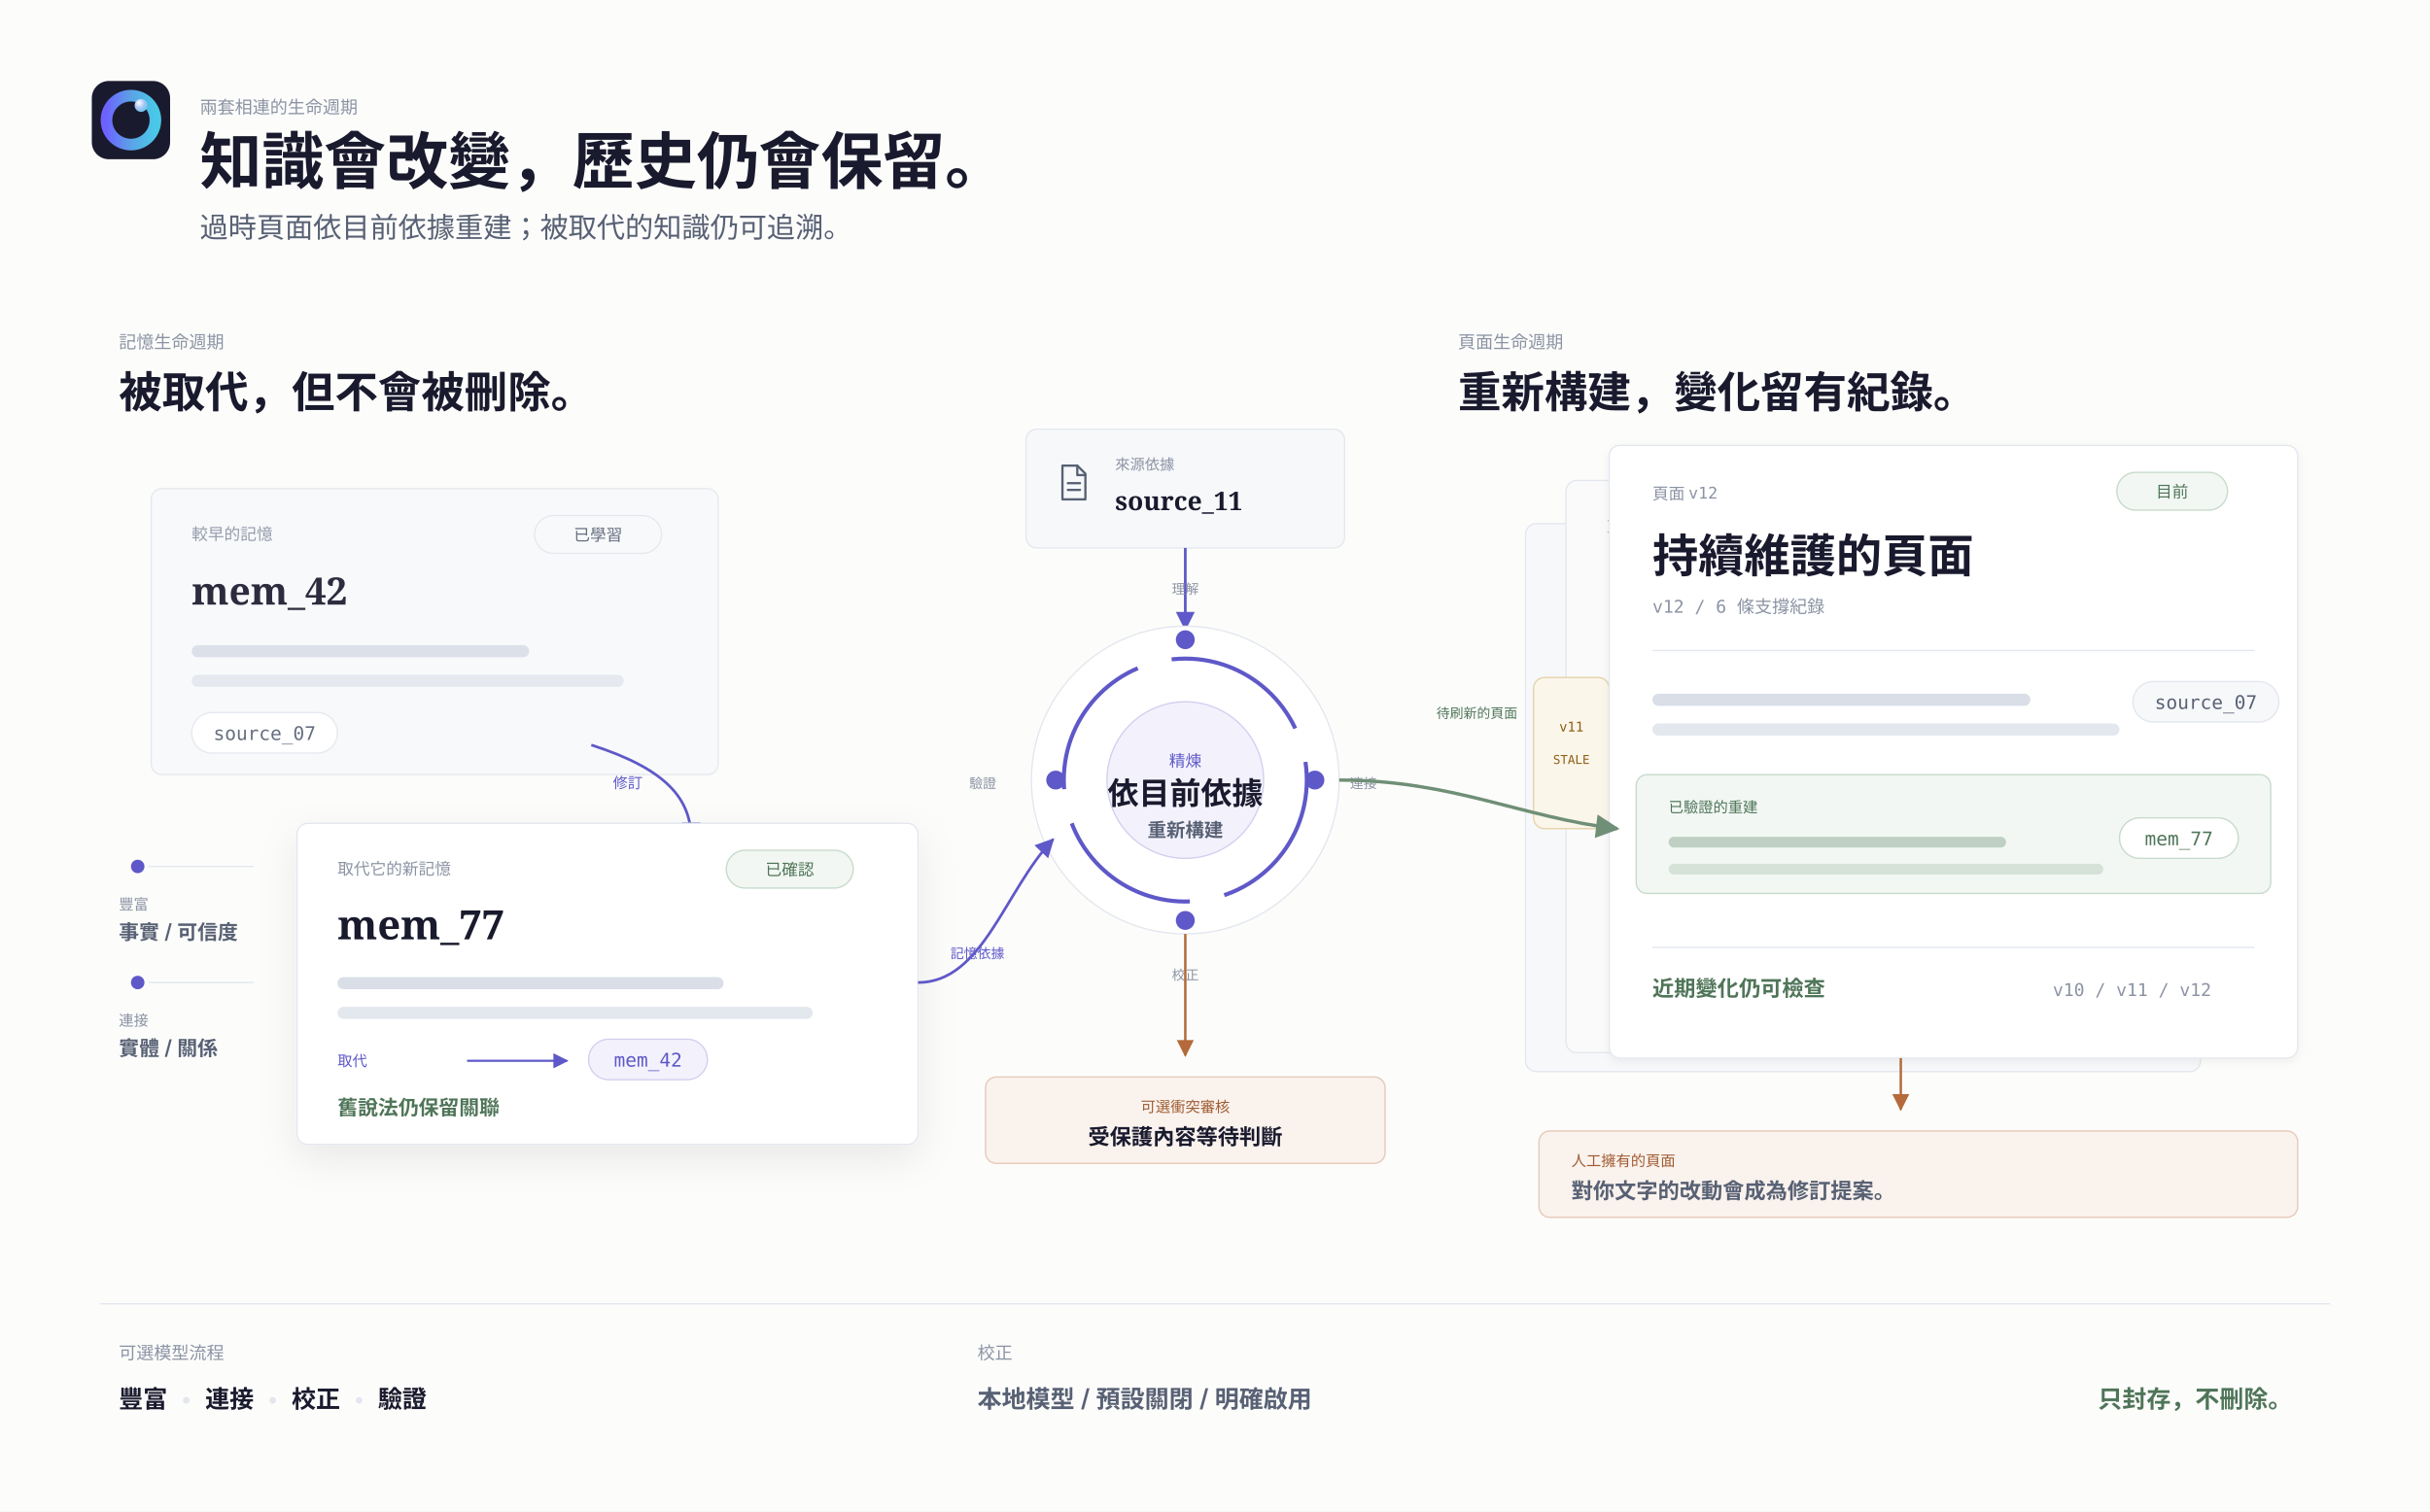
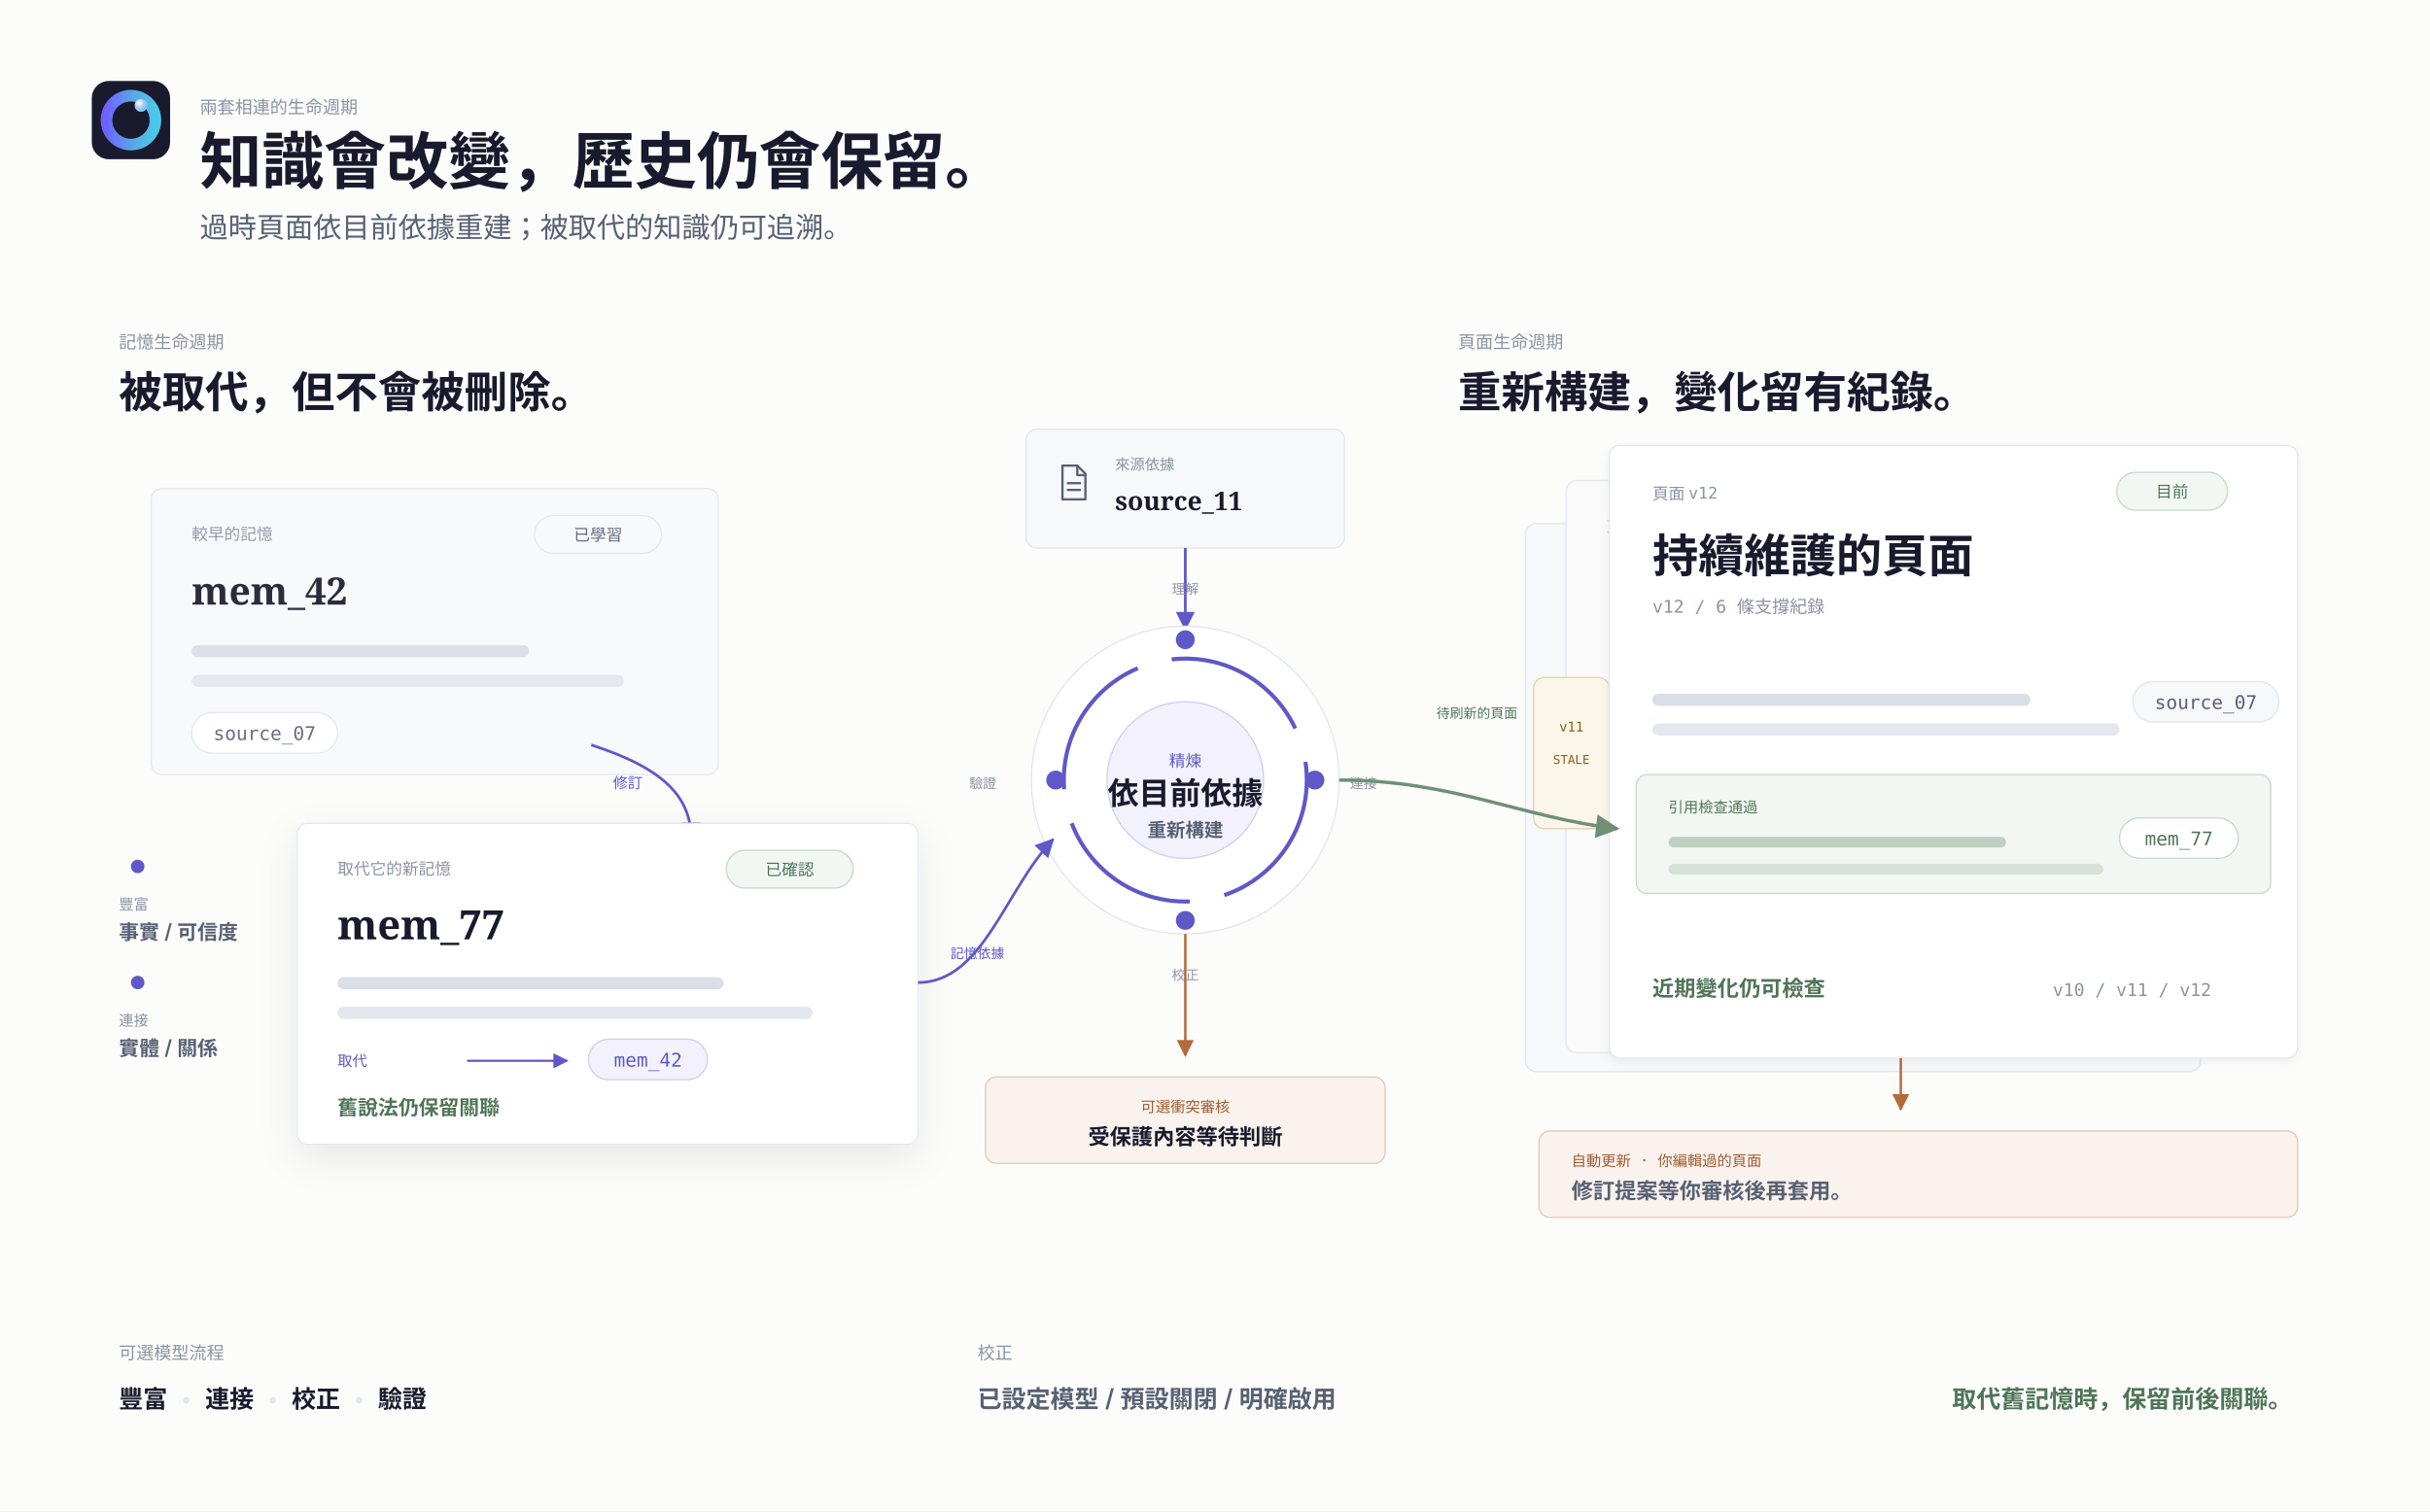
<svg xmlns="http://www.w3.org/2000/svg" width="1800" height="1120" viewBox="0 0 1800 1120" role="img" aria-labelledby="title desc">
  <style>text { font-kerning: normal; }</style>
  <rect width="1800" height="1120" fill="#FCFCFB" />
  <g transform="translate(68 60) scale(0.1132812)">
    <rect width="512" height="512" rx="112" fill="#1A1A2E" />
    <circle cx="256" cy="256" r="160" fill="none" stroke="url(#lifecycle-zh-Hant-desktop-ring)" stroke-width="76" />
    <circle cx="322" cy="160" r="42" fill="url(#lifecycle-zh-Hant-desktop-orb)" />
  </g>
  <g data-fit-region="lifecycle-zh-Hant-desktop-heading" data-fit-x="148" data-fit-y="56" data-fit-width="1578" data-fit-height="130" data-check-overlap="false">
-     <text x="148" y="84" font-family="&quot;JetBrains Mono&quot;, &quot;PingFang TC&quot;, &quot;Hiragino Sans CNS&quot;, ui-monospace, monospace" font-size="13" font-weight="500" fill="#8B93A3" text-anchor="start">兩套相連的生命週期</text>
-     <text x="148" y="136" font-family="&quot;Fraunces&quot;, &quot;Songti TC&quot;, &quot;STSong&quot;, &quot;PingFang TC&quot;, Georgia, serif" font-size="46" font-weight="600" fill="#1A1A2E" text-anchor="start">知識會改變，歷史仍會保留。</text>
-     <text x="148" y="176" font-family="&quot;Instrument Sans&quot;, &quot;PingFang TC&quot;, &quot;Hiragino Sans CNS&quot;, -apple-system, BlinkMacSystemFont, sans-serif" font-size="21" font-weight="400" fill="#586174" text-anchor="start">過時頁面依目前依據重建；被取代的知識仍可追溯。</text>
+     <text x="148" y="84" font-family="'JetBrains Mono', monospace" font-size="13" font-weight="500" fill="#8B93A3" text-anchor="start">兩套相連的生命週期</text>
+     <text x="148" y="136" font-family="'Fraunces', Georgia, serif" font-size="46" font-weight="600" fill="#1A1A2E" text-anchor="start">知識會改變，歷史仍會保留。</text>
+     <text x="148" y="176" font-family="'Instrument Sans', -apple-system, sans-serif" font-size="21" font-weight="400" fill="#586174" text-anchor="start">過時頁面依目前依據重建；被取代的知識仍可追溯。</text>
  </g>
  <g data-fit-region="lifecycle-zh-Hant-desktop-memory-object" data-fit-x="70" data-fit-y="236" data-fit-width="640" data-fit-height="670" data-check-overlap="false">
-     <text x="88" y="258" font-family="&quot;JetBrains Mono&quot;, &quot;PingFang TC&quot;, &quot;Hiragino Sans CNS&quot;, ui-monospace, monospace" font-size="13" font-weight="500" fill="#8B93A3" text-anchor="start">記憶生命週期</text>
-     <text x="88" y="302" font-family="&quot;Fraunces&quot;, &quot;Songti TC&quot;, &quot;STSong&quot;, &quot;PingFang TC&quot;, Georgia, serif" font-size="32" font-weight="600" fill="#1A1A2E" text-anchor="start">被取代，但不會被刪除。</text>
+     <text x="88" y="258" font-family="'JetBrains Mono', monospace" font-size="13" font-weight="500" fill="#8B93A3" text-anchor="start">記憶生命週期</text>
+     <text x="88" y="302" font-family="'Fraunces', Georgia, serif" font-size="32" font-weight="600" fill="#1A1A2E" text-anchor="start">被取代，但不會被刪除。</text>
    <g opacity="0.92">
      <rect x="112" y="362" width="420" height="212" rx="8" fill="#F7F8FA" stroke="#E3E7EE" />
-       <text x="142" y="400" font-family="&quot;JetBrains Mono&quot;, &quot;PingFang TC&quot;, &quot;Hiragino Sans CNS&quot;, ui-monospace, monospace" font-size="12" font-weight="500" fill="#8B93A3" text-anchor="start">較早的記憶</text>
+       <text x="142" y="400" font-family="'JetBrains Mono', monospace" font-size="12" font-weight="500" fill="#8B93A3" text-anchor="start">較早的記憶</text>
      <g>
        <rect x="396" y="382" width="94" height="28" rx="14" fill="#F7F8FA" stroke="#E3E7EE" />
-         <text x="443" y="400.56" font-family="&quot;JetBrains Mono&quot;, &quot;PingFang TC&quot;, &quot;Hiragino Sans CNS&quot;, ui-monospace, monospace" font-size="12" font-weight="500" fill="#586174" text-anchor="middle">已學習</text>
+         <text x="443" y="400.56" font-family="'JetBrains Mono', monospace" font-size="12" font-weight="500" fill="#586174" text-anchor="middle">已學習</text>
      </g>
-       <text x="142" y="448" font-family="&quot;Fraunces&quot;, &quot;Songti TC&quot;, &quot;STSong&quot;, &quot;PingFang TC&quot;, Georgia, serif" font-size="28" font-weight="600" fill="#1A1A2E" text-anchor="start">mem_42</text>
+       <text x="142" y="448" font-family="'Fraunces', Georgia, serif" font-size="28" font-weight="600" fill="#1A1A2E" text-anchor="start">mem_42</text>
      <rect x="142" y="478" width="250" height="9" rx="4.5" fill="#D9DEE7" />
      <rect x="142" y="500" width="320" height="9" rx="4.5" fill="#E3E7EE" />
      <g>
        <rect x="142" y="528" width="108" height="30" rx="15" fill="#FFFFFF" stroke="#E3E7EE" />
-         <text x="196" y="548.32" font-family="&quot;JetBrains Mono&quot;, &quot;PingFang TC&quot;, &quot;Hiragino Sans CNS&quot;, ui-monospace, monospace" font-size="14" font-weight="500" fill="#586174" text-anchor="middle">source_07</text>
+         <text x="196" y="548.32" font-family="'JetBrains Mono', monospace" font-size="14" font-weight="500" fill="#586174" text-anchor="middle">source_07</text>
      </g>
    </g>
    <path d="M438 552 C494 570 512 592 512 622" fill="none" stroke="#5E58C8" stroke-width="2" marker-end="url(#lifecycle-zh-Hant-desktop-arrow)" />
-     <text x="454" y="584" font-family="&quot;JetBrains Mono&quot;, &quot;PingFang TC&quot;, &quot;Hiragino Sans CNS&quot;, ui-monospace, monospace" font-size="11" font-weight="500" fill="#5E58C8" text-anchor="start">修訂</text>
+     <text x="454" y="584" font-family="'JetBrains Mono', monospace" font-size="11" font-weight="500" fill="#5E58C8" text-anchor="start">修訂</text>
    <g filter="url(#lifecycle-zh-Hant-desktop-card-shadow)">
      <rect x="220" y="610" width="460" height="238" rx="8" fill="#FFFFFF" stroke="#E3E7EE" />
    </g>
-     <text x="250" y="648" font-family="&quot;JetBrains Mono&quot;, &quot;PingFang TC&quot;, &quot;Hiragino Sans CNS&quot;, ui-monospace, monospace" font-size="12" font-weight="500" fill="#8B93A3" text-anchor="start">取代它的新記憶</text>
+     <text x="250" y="648" font-family="'JetBrains Mono', monospace" font-size="12" font-weight="500" fill="#8B93A3" text-anchor="start">取代它的新記憶</text>
    <g>
      <rect x="538" y="630" width="94" height="28" rx="14" fill="#F2F7F3" stroke="#C7DACB" />
-       <text x="585" y="648.56" font-family="&quot;JetBrains Mono&quot;, &quot;PingFang TC&quot;, &quot;Hiragino Sans CNS&quot;, ui-monospace, monospace" font-size="12" font-weight="500" fill="#4F7558" text-anchor="middle">已確認</text>
+       <text x="585" y="648.56" font-family="'JetBrains Mono', monospace" font-size="12" font-weight="500" fill="#4F7558" text-anchor="middle">已確認</text>
    </g>
-     <text x="250" y="696" font-family="&quot;Fraunces&quot;, &quot;Songti TC&quot;, &quot;STSong&quot;, &quot;PingFang TC&quot;, Georgia, serif" font-size="30" font-weight="600" fill="#1A1A2E" text-anchor="start">mem_77</text>
+     <text x="250" y="696" font-family="'Fraunces', Georgia, serif" font-size="30" font-weight="600" fill="#1A1A2E" text-anchor="start">mem_77</text>
    <rect x="250" y="724" width="286" height="9" rx="4.5" fill="#D9DEE7" />
    <rect x="250" y="746" width="352" height="9" rx="4.5" fill="#E3E7EE" />
-     <text x="250" y="790" font-family="&quot;JetBrains Mono&quot;, &quot;PingFang TC&quot;, &quot;Hiragino Sans CNS&quot;, ui-monospace, monospace" font-size="11" font-weight="500" fill="#5E58C8" text-anchor="start">取代</text>
+     <text x="250" y="790" font-family="'JetBrains Mono', monospace" font-size="11" font-weight="500" fill="#5E58C8" text-anchor="start">取代</text>
    <path d="M346 786 H420" stroke="#5E58C8" stroke-width="1.6" marker-end="url(#lifecycle-zh-Hant-desktop-arrow)" />
    <g>
      <rect x="436" y="770" width="88" height="30" rx="15" fill="#F3F2FC" stroke="#D2CFF0" />
-       <text x="480" y="790.32" font-family="&quot;JetBrains Mono&quot;, &quot;PingFang TC&quot;, &quot;Hiragino Sans CNS&quot;, ui-monospace, monospace" font-size="14" font-weight="500" fill="#5E58C8" text-anchor="middle">mem_42</text>
+       <text x="480" y="790.32" font-family="'JetBrains Mono', monospace" font-size="14" font-weight="500" fill="#5E58C8" text-anchor="middle">mem_42</text>
    </g>
-     <text x="250" y="826" font-family="&quot;Instrument Sans&quot;, &quot;PingFang TC&quot;, &quot;Hiragino Sans CNS&quot;, -apple-system, BlinkMacSystemFont, sans-serif" font-size="15" font-weight="600" fill="#4F7558" text-anchor="start">舊說法仍保留關聯</text>
+     <text x="250" y="826" font-family="'Instrument Sans', -apple-system, sans-serif" font-size="15" font-weight="600" fill="#4F7558" text-anchor="start">舊說法仍保留關聯</text>
    <circle cx="102" cy="642" r="5" fill="#5E58C8" />
-     <line x1="110" y1="642" x2="188" y2="642" stroke="#E3E7EE" />
-     <text x="88" y="674" font-family="&quot;JetBrains Mono&quot;, &quot;PingFang TC&quot;, &quot;Hiragino Sans CNS&quot;, ui-monospace, monospace" font-size="11" font-weight="500" fill="#8B93A3" text-anchor="start">豐富</text>
-     <text x="88" y="696" font-family="&quot;Instrument Sans&quot;, &quot;PingFang TC&quot;, &quot;Hiragino Sans CNS&quot;, -apple-system, BlinkMacSystemFont, sans-serif" font-size="15" font-weight="600" fill="#586174" text-anchor="start">事實 / 可信度</text>
+     <text x="88" y="674" font-family="'JetBrains Mono', monospace" font-size="11" font-weight="500" fill="#8B93A3" text-anchor="start">豐富</text>
+     <text x="88" y="696" font-family="'Instrument Sans', -apple-system, sans-serif" font-size="15" font-weight="600" fill="#586174" text-anchor="start">事實 / 可信度</text>
    <circle cx="102" cy="728" r="5" fill="#5E58C8" />
-     <line x1="110" y1="728" x2="188" y2="728" stroke="#E3E7EE" />
-     <text x="88" y="760" font-family="&quot;JetBrains Mono&quot;, &quot;PingFang TC&quot;, &quot;Hiragino Sans CNS&quot;, ui-monospace, monospace" font-size="11" font-weight="500" fill="#8B93A3" text-anchor="start">連接</text>
-     <text x="88" y="782" font-family="&quot;Instrument Sans&quot;, &quot;PingFang TC&quot;, &quot;Hiragino Sans CNS&quot;, -apple-system, BlinkMacSystemFont, sans-serif" font-size="15" font-weight="600" fill="#586174" text-anchor="start">實體 / 關係</text>
+     <text x="88" y="760" font-family="'JetBrains Mono', monospace" font-size="11" font-weight="500" fill="#8B93A3" text-anchor="start">連接</text>
+     <text x="88" y="782" font-family="'Instrument Sans', -apple-system, sans-serif" font-size="15" font-weight="600" fill="#586174" text-anchor="start">實體 / 關係</text>
  </g>
  <g data-fit-region="lifecycle-zh-Hant-desktop-refinery" data-fit-x="698" data-fit-y="260" data-fit-width="360" data-fit-height="610" data-check-overlap="false">
    <rect x="760" y="318" width="236" height="88" rx="8" fill="#F7F8FA" stroke="#E3E7EE" />
    <g fill="none" stroke="#586174" stroke-width="1.7" stroke-linecap="round" stroke-linejoin="round">
      <path d="M787 345h11l6 6v19H787z" />
      <path d="M798 345v7h6" />
      <path d="M791 358h9M791 363h9" />
    </g>
-     <text x="826" y="348" font-family="&quot;JetBrains Mono&quot;, &quot;PingFang TC&quot;, &quot;Hiragino Sans CNS&quot;, ui-monospace, monospace" font-size="11" font-weight="500" fill="#8B93A3" text-anchor="start">來源依據</text>
-     <text x="826" y="378" font-family="&quot;Fraunces&quot;, &quot;Songti TC&quot;, &quot;STSong&quot;, &quot;PingFang TC&quot;, Georgia, serif" font-size="19" font-weight="600" fill="#1A1A2E" text-anchor="start">source_11</text>
+     <text x="826" y="348" font-family="'JetBrains Mono', monospace" font-size="11" font-weight="500" fill="#8B93A3" text-anchor="start">來源依據</text>
+     <text x="826" y="378" font-family="'Fraunces', Georgia, serif" font-size="19" font-weight="600" fill="#1A1A2E" text-anchor="start">source_11</text>
    <path d="M878 406 V466" fill="none" stroke="#5E58C8" stroke-width="2" marker-end="url(#lifecycle-zh-Hant-desktop-arrow)" />
    <circle cx="878" cy="578" r="114" fill="#FFFFFF" stroke="#E3E7EE" />
    <circle cx="878" cy="578" r="90" fill="none" stroke="#5E58C8" stroke-width="3" stroke-dasharray="112 26" />
    <circle cx="878" cy="578" r="58" fill="#F3F2FC" stroke="#D2CFF0" />
-     <text x="878" y="568" font-family="&quot;JetBrains Mono&quot;, &quot;PingFang TC&quot;, &quot;Hiragino Sans CNS&quot;, ui-monospace, monospace" font-size="12" font-weight="500" fill="#5E58C8" text-anchor="middle">精煉</text>
-     <text x="878" y="596" font-family="&quot;Fraunces&quot;, &quot;Songti TC&quot;, &quot;STSong&quot;, &quot;PingFang TC&quot;, Georgia, serif" font-size="23" font-weight="600" fill="#1A1A2E" text-anchor="middle">依目前依據</text>
-     <text x="878" y="620" font-family="&quot;Instrument Sans&quot;, &quot;PingFang TC&quot;, &quot;Hiragino Sans CNS&quot;, -apple-system, BlinkMacSystemFont, sans-serif" font-size="14" font-weight="600" fill="#586174" text-anchor="middle">重新構建</text>
+     <text x="878" y="568" font-family="'JetBrains Mono', monospace" font-size="12" font-weight="500" fill="#5E58C8" text-anchor="middle">精煉</text>
+     <text x="878" y="596" font-family="'Fraunces', Georgia, serif" font-size="23" font-weight="600" fill="#1A1A2E" text-anchor="middle">依目前依據</text>
+     <text x="878" y="620" font-family="'Instrument Sans', -apple-system, sans-serif" font-size="14" font-weight="600" fill="#586174" text-anchor="middle">重新構建</text>
    <circle cx="878" cy="474" r="7" fill="#5E58C8" />
    <circle cx="974" cy="578" r="7" fill="#5E58C8" />
    <circle cx="878" cy="682" r="7" fill="#5E58C8" />
    <circle cx="782" cy="578" r="7" fill="#5E58C8" />
-     <text x="878" y="440" font-family="&quot;JetBrains Mono&quot;, &quot;PingFang TC&quot;, &quot;Hiragino Sans CNS&quot;, ui-monospace, monospace" font-size="10" font-weight="500" fill="#8B93A3" text-anchor="middle">理解</text>
-     <text x="1000" y="584" font-family="&quot;JetBrains Mono&quot;, &quot;PingFang TC&quot;, &quot;Hiragino Sans CNS&quot;, ui-monospace, monospace" font-size="10" font-weight="500" fill="#8B93A3" text-anchor="start">連接</text>
-     <text x="878" y="726" font-family="&quot;JetBrains Mono&quot;, &quot;PingFang TC&quot;, &quot;Hiragino Sans CNS&quot;, ui-monospace, monospace" font-size="10" font-weight="500" fill="#8B93A3" text-anchor="middle">校正</text>
-     <text x="738" y="584" font-family="&quot;JetBrains Mono&quot;, &quot;PingFang TC&quot;, &quot;Hiragino Sans CNS&quot;, ui-monospace, monospace" font-size="10" font-weight="500" fill="#8B93A3" text-anchor="end">驗證</text>
+     <text x="878" y="440" font-family="'JetBrains Mono', monospace" font-size="10" font-weight="500" fill="#8B93A3" text-anchor="middle">理解</text>
+     <text x="1000" y="584" font-family="'JetBrains Mono', monospace" font-size="10" font-weight="500" fill="#8B93A3" text-anchor="start">連接</text>
+     <text x="878" y="726" font-family="'JetBrains Mono', monospace" font-size="10" font-weight="500" fill="#8B93A3" text-anchor="middle">校正</text>
+     <text x="738" y="584" font-family="'JetBrains Mono', monospace" font-size="10" font-weight="500" fill="#8B93A3" text-anchor="end">驗證</text>
    <path d="M680 728 C728 728 744 660 780 622" fill="none" stroke="#5E58C8" stroke-width="2" marker-end="url(#lifecycle-zh-Hant-desktop-arrow)" />
-     <text x="704" y="710" font-family="&quot;JetBrains Mono&quot;, &quot;PingFang TC&quot;, &quot;Hiragino Sans CNS&quot;, ui-monospace, monospace" font-size="10" font-weight="500" fill="#5E58C8" text-anchor="start">記憶依據</text>
+     <text x="704" y="710" font-family="'JetBrains Mono', monospace" font-size="10" font-weight="500" fill="#5E58C8" text-anchor="start">記憶依據</text>
    <path d="M878 692 V782" fill="none" stroke="#B46A3A" stroke-width="1.8" marker-end="url(#lifecycle-zh-Hant-desktop-warm-arrow)" />
    <rect x="730" y="798" width="296" height="64" rx="8" fill="#FAF2ED" stroke="#E6C9B8" />
-     <text x="878" y="824" font-family="&quot;JetBrains Mono&quot;, &quot;PingFang TC&quot;, &quot;Hiragino Sans CNS&quot;, ui-monospace, monospace" font-size="11" font-weight="500" fill="#9F5C32" text-anchor="middle">可選衝突審核</text>
-     <text x="878" y="848" font-family="&quot;Fraunces&quot;, &quot;Songti TC&quot;, &quot;STSong&quot;, &quot;PingFang TC&quot;, Georgia, serif" font-size="16" font-weight="600" fill="#1A1A2E" text-anchor="middle">受保護內容等待判斷</text>
+     <text x="878" y="824" font-family="'JetBrains Mono', monospace" font-size="11" font-weight="500" fill="#9F5C32" text-anchor="middle">可選衝突審核</text>
+     <text x="878" y="848" font-family="'Fraunces', Georgia, serif" font-size="16" font-weight="600" fill="#1A1A2E" text-anchor="middle">受保護內容等待判斷</text>
  </g>
  <g data-fit-region="lifecycle-zh-Hant-desktop-page-object" data-fit-x="1044" data-fit-y="236" data-fit-width="686" data-fit-height="680" data-check-overlap="false">
-     <text x="1080" y="258" font-family="&quot;JetBrains Mono&quot;, &quot;PingFang TC&quot;, &quot;Hiragino Sans CNS&quot;, ui-monospace, monospace" font-size="13" font-weight="500" fill="#8B93A3" text-anchor="start">頁面生命週期</text>
-     <text x="1080" y="302" font-family="&quot;Fraunces&quot;, &quot;Songti TC&quot;, &quot;STSong&quot;, &quot;PingFang TC&quot;, Georgia, serif" font-size="32" font-weight="600" fill="#1A1A2E" text-anchor="start">重新構建，變化留有紀錄。</text>
+     <text x="1080" y="258" font-family="'JetBrains Mono', monospace" font-size="13" font-weight="500" fill="#8B93A3" text-anchor="start">頁面生命週期</text>
+     <text x="1080" y="302" font-family="'Fraunces', Georgia, serif" font-size="32" font-weight="600" fill="#1A1A2E" text-anchor="start">重新構建，變化留有紀錄。</text>
    <rect x="1130" y="388" width="500" height="406" rx="8" fill="#F7F8FA" stroke="#E3E7EE" />
    <rect x="1160" y="356" width="500" height="424" rx="8" fill="#FAFAFA" stroke="#E3E7EE" />
-     <text x="1190" y="394" font-family="&quot;JetBrains Mono&quot;, &quot;PingFang TC&quot;, &quot;Hiragino Sans CNS&quot;, ui-monospace, monospace" font-size="11" font-weight="500" fill="#8B93A3" text-anchor="start">頁面 v11</text>
+     <text x="1190" y="394" font-family="'JetBrains Mono', monospace" font-size="11" font-weight="500" fill="#8B93A3" text-anchor="start">頁面 v11</text>
    <rect x="1136" y="502" width="56" height="112" rx="8" fill="#FBF6EA" stroke="#E5D3AA" />
-     <text x="1164" y="542" font-family="&quot;JetBrains Mono&quot;, &quot;PingFang TC&quot;, &quot;Hiragino Sans CNS&quot;, ui-monospace, monospace" font-size="10" font-weight="500" fill="#8C5F16" text-anchor="middle">v11</text>
-     <text x="1164" y="566" font-family="&quot;JetBrains Mono&quot;, &quot;PingFang TC&quot;, &quot;Hiragino Sans CNS&quot;, ui-monospace, monospace" font-size="9" font-weight="500" fill="#8C5F16" text-anchor="middle">STALE</text>
+     <text x="1164" y="542" font-family="'JetBrains Mono', monospace" font-size="10" font-weight="500" fill="#8C5F16" text-anchor="middle">v11</text>
+     <text x="1164" y="566" font-family="'JetBrains Mono', monospace" font-size="9" font-weight="500" fill="#8C5F16" text-anchor="middle">STALE</text>
    <g filter="url(#lifecycle-zh-Hant-desktop-page-shadow)">
      <rect x="1192" y="330" width="510" height="454" rx="8" fill="#FFFFFF" stroke="#E3E7EE" />
    </g>
-     <text x="1224" y="370" font-family="&quot;JetBrains Mono&quot;, &quot;PingFang TC&quot;, &quot;Hiragino Sans CNS&quot;, ui-monospace, monospace" font-size="12" font-weight="500" fill="#8B93A3" text-anchor="start">頁面 v12</text>
+     <text x="1224" y="370" font-family="'JetBrains Mono', monospace" font-size="12" font-weight="500" fill="#8B93A3" text-anchor="start">頁面 v12</text>
    <g>
      <rect x="1568" y="350" width="82" height="28" rx="14" fill="#F2F7F3" stroke="#C7DACB" />
-       <text x="1609" y="368.56" font-family="&quot;JetBrains Mono&quot;, &quot;PingFang TC&quot;, &quot;Hiragino Sans CNS&quot;, ui-monospace, monospace" font-size="12" font-weight="500" fill="#4F7558" text-anchor="middle">目前</text>
+       <text x="1609" y="368.56" font-family="'JetBrains Mono', monospace" font-size="12" font-weight="500" fill="#4F7558" text-anchor="middle">目前</text>
    </g>
-     <text x="1224" y="424" font-family="&quot;Fraunces&quot;, &quot;Songti TC&quot;, &quot;STSong&quot;, &quot;PingFang TC&quot;, Georgia, serif" font-size="34" font-weight="600" fill="#1A1A2E" text-anchor="start">持續維護的頁面</text>
-     <text x="1224" y="454" font-family="&quot;JetBrains Mono&quot;, &quot;PingFang TC&quot;, &quot;Hiragino Sans CNS&quot;, ui-monospace, monospace" font-size="13" font-weight="500" fill="#8B93A3" text-anchor="start">v12 / 6 條支撐紀錄</text>
-     <line x1="1224" y1="482" x2="1670" y2="482" stroke="#E3E7EE" />
+     <text x="1224" y="424" font-family="'Fraunces', Georgia, serif" font-size="34" font-weight="600" fill="#1A1A2E" text-anchor="start">持續維護的頁面</text>
+     <text x="1224" y="454" font-family="'JetBrains Mono', monospace" font-size="13" font-weight="500" fill="#8B93A3" text-anchor="start">v12 / 6 條支撐紀錄</text>
    <rect x="1224" y="514" width="280" height="9" rx="4.5" fill="#D9DEE7" />
    <rect x="1224" y="536" width="346" height="9" rx="4.5" fill="#E3E7EE" />
    <g>
      <rect x="1580" y="505" width="108" height="30" rx="15" fill="#F7F8FA" stroke="#E3E7EE" />
-       <text x="1634" y="525.32" font-family="&quot;JetBrains Mono&quot;, &quot;PingFang TC&quot;, &quot;Hiragino Sans CNS&quot;, ui-monospace, monospace" font-size="14" font-weight="500" fill="#586174" text-anchor="middle">source_07</text>
+       <text x="1634" y="525.32" font-family="'JetBrains Mono', monospace" font-size="14" font-weight="500" fill="#586174" text-anchor="middle">source_07</text>
    </g>
    <rect x="1212" y="574" width="470" height="88" rx="8" fill="#F2F7F3" stroke="#C7DACB" />
-     <text x="1236" y="602" font-family="&quot;JetBrains Mono&quot;, &quot;PingFang TC&quot;, &quot;Hiragino Sans CNS&quot;, ui-monospace, monospace" font-size="11" font-weight="500" fill="#4F7558" text-anchor="start">已驗證的重建</text>
+     <text x="1236" y="602" font-family="'JetBrains Mono', monospace" font-size="11" font-weight="500" fill="#4F7558" text-anchor="start">引用檢查通過</text>
    <rect x="1236" y="620" width="250" height="8" rx="4" fill="#BFD0C2" />
    <rect x="1236" y="640" width="322" height="8" rx="4" fill="#D6E2D8" />
    <g>
      <rect x="1570" y="606" width="88" height="30" rx="15" fill="#FFFFFF" stroke="#C7DACB" />
-       <text x="1614" y="626.32" font-family="&quot;JetBrains Mono&quot;, &quot;PingFang TC&quot;, &quot;Hiragino Sans CNS&quot;, ui-monospace, monospace" font-size="14" font-weight="500" fill="#4F7558" text-anchor="middle">mem_77</text>
+       <text x="1614" y="626.32" font-family="'JetBrains Mono', monospace" font-size="14" font-weight="500" fill="#4F7558" text-anchor="middle">mem_77</text>
    </g>
-     <line x1="1224" y1="702" x2="1670" y2="702" stroke="#E3E7EE" />
-     <text x="1224" y="738" font-family="&quot;Instrument Sans&quot;, &quot;PingFang TC&quot;, &quot;Hiragino Sans CNS&quot;, -apple-system, BlinkMacSystemFont, sans-serif" font-size="16" font-weight="600" fill="#4F7558" text-anchor="start">近期變化仍可檢查</text>
-     <text x="1638" y="738" font-family="&quot;JetBrains Mono&quot;, &quot;PingFang TC&quot;, &quot;Hiragino Sans CNS&quot;, ui-monospace, monospace" font-size="13" font-weight="500" fill="#8B93A3" text-anchor="end">v10 / v11 / v12</text>
+     <text x="1224" y="738" font-family="'Instrument Sans', -apple-system, sans-serif" font-size="16" font-weight="600" fill="#4F7558" text-anchor="start">近期變化仍可檢查</text>
+     <text x="1638" y="738" font-family="'JetBrains Mono', monospace" font-size="13" font-weight="500" fill="#8B93A3" text-anchor="end">v10 / v11 / v12</text>
    <path d="M1408 784 V822" fill="none" stroke="#B46A3A" stroke-width="1.8" marker-end="url(#lifecycle-zh-Hant-desktop-warm-arrow)" />
    <rect x="1140" y="838" width="562" height="64" rx="8" fill="#FAF2ED" stroke="#E6C9B8" />
-     <text x="1164" y="864" font-family="&quot;JetBrains Mono&quot;, &quot;PingFang TC&quot;, &quot;Hiragino Sans CNS&quot;, ui-monospace, monospace" font-size="11" font-weight="500" fill="#9F5C32" text-anchor="start">人工擁有的頁面</text>
-     <text x="1164" y="888" font-family="&quot;Instrument Sans&quot;, &quot;PingFang TC&quot;, &quot;Hiragino Sans CNS&quot;, -apple-system, BlinkMacSystemFont, sans-serif" font-size="16" font-weight="600" fill="#586174" text-anchor="start">對你文字的改動會成為修訂提案。</text>
+     <text x="1164" y="864" font-family="'JetBrains Mono', monospace" font-size="11" font-weight="500" fill="#9F5C32" text-anchor="start">自動更新 · 你編輯過的頁面</text>
+     <text x="1164" y="888" font-family="'Instrument Sans', -apple-system, sans-serif" font-size="16" font-weight="600" fill="#586174" text-anchor="start">修訂提案等你審核後再套用。</text>
  </g>
  <path d="M992 578 C1076 578 1128 606 1198 614" fill="none" stroke="#6F8F76" stroke-width="2.5" marker-end="url(#lifecycle-zh-Hant-desktop-sage-arrow)" />
-   <text x="1094" y="532" font-family="&quot;JetBrains Mono&quot;, &quot;PingFang TC&quot;, &quot;Hiragino Sans CNS&quot;, ui-monospace, monospace" font-size="10" font-weight="500" fill="#4F7558" text-anchor="middle">待刷新的頁面</text>
+   <text x="1094" y="532" font-family="'JetBrains Mono', monospace" font-size="10" font-weight="500" fill="#4F7558" text-anchor="middle">待刷新的頁面</text>
  <g data-fit-region="lifecycle-zh-Hant-desktop-footer" data-fit-x="74" data-fit-y="966" data-fit-width="1652" data-fit-height="106" data-check-overlap="false">
-     <line x1="74" y1="966" x2="1726" y2="966" stroke="#E3E7EE" />
-     <text x="88" y="1007" font-family="&quot;JetBrains Mono&quot;, &quot;PingFang TC&quot;, &quot;Hiragino Sans CNS&quot;, ui-monospace, monospace" font-size="13" font-weight="500" fill="#8B93A3" text-anchor="start">可選模型流程</text>
-     <text x="88" y="1043" font-family="&quot;Fraunces&quot;, &quot;Songti TC&quot;, &quot;STSong&quot;, &quot;PingFang TC&quot;, Georgia, serif" font-size="18" font-weight="600" fill="#1A1A2E" text-anchor="start">豐富</text>
+     <text x="88" y="1007" font-family="'JetBrains Mono', monospace" font-size="13" font-weight="500" fill="#8B93A3" text-anchor="start">可選模型流程</text>
+     <text x="88" y="1043" font-family="'Fraunces', Georgia, serif" font-size="18" font-weight="600" fill="#1A1A2E" text-anchor="start">豐富</text>
    <circle cx="138" cy="1037.6" r="2.5" fill="#E3E7EE" />
-     <text x="152" y="1043" font-family="&quot;Fraunces&quot;, &quot;Songti TC&quot;, &quot;STSong&quot;, &quot;PingFang TC&quot;, Georgia, serif" font-size="18" font-weight="600" fill="#1A1A2E" text-anchor="start">連接</text>
+     <text x="152" y="1043" font-family="'Fraunces', Georgia, serif" font-size="18" font-weight="600" fill="#1A1A2E" text-anchor="start">連接</text>
    <circle cx="202" cy="1037.6" r="2.5" fill="#E3E7EE" />
-     <text x="216" y="1043" font-family="&quot;Fraunces&quot;, &quot;Songti TC&quot;, &quot;STSong&quot;, &quot;PingFang TC&quot;, Georgia, serif" font-size="18" font-weight="600" fill="#1A1A2E" text-anchor="start">校正</text>
+     <text x="216" y="1043" font-family="'Fraunces', Georgia, serif" font-size="18" font-weight="600" fill="#1A1A2E" text-anchor="start">校正</text>
    <circle cx="266" cy="1037.6" r="2.5" fill="#E3E7EE" />
-     <text x="280" y="1043" font-family="&quot;Fraunces&quot;, &quot;Songti TC&quot;, &quot;STSong&quot;, &quot;PingFang TC&quot;, Georgia, serif" font-size="18" font-weight="600" fill="#1A1A2E" text-anchor="start">驗證</text>
-     <text x="724" y="1007" font-family="&quot;JetBrains Mono&quot;, &quot;PingFang TC&quot;, &quot;Hiragino Sans CNS&quot;, ui-monospace, monospace" font-size="13" font-weight="500" fill="#8B93A3" text-anchor="start">校正</text>
-     <text x="724" y="1043" font-family="&quot;Instrument Sans&quot;, &quot;PingFang TC&quot;, &quot;Hiragino Sans CNS&quot;, -apple-system, BlinkMacSystemFont, sans-serif" font-size="18" font-weight="600" fill="#586174" text-anchor="start">本地模型 / 預設關閉 / 明確啟用</text>
-     <text x="1698" y="1043" font-family="&quot;Fraunces&quot;, &quot;Songti TC&quot;, &quot;STSong&quot;, &quot;PingFang TC&quot;, Georgia, serif" font-size="18" font-weight="600" fill="#4F7558" text-anchor="end">只封存，不刪除。</text>
+     <text x="280" y="1043" font-family="'Fraunces', Georgia, serif" font-size="18" font-weight="600" fill="#1A1A2E" text-anchor="start">驗證</text>
+     <text x="724" y="1007" font-family="'JetBrains Mono', monospace" font-size="13" font-weight="500" fill="#8B93A3" text-anchor="start">校正</text>
+     <text x="724" y="1043" font-family="'Instrument Sans', -apple-system, sans-serif" font-size="18" font-weight="600" fill="#586174" text-anchor="start">已設定模型 / 預設關閉 / 明確啟用</text>
+     <text x="1698" y="1043" font-family="'Fraunces', Georgia, serif" font-size="18" font-weight="600" fill="#4F7558" text-anchor="end">取代舊記憶時，保留前後關聯。</text>
  </g>
  <defs>
    <linearGradient id="lifecycle-zh-Hant-desktop-ring" x1="96" y1="256" x2="416" y2="256" gradientUnits="userSpaceOnUse">
      <stop stop-color="#6C63FF" />
      <stop offset="0.5" stop-color="#5BA3E6" />
      <stop offset="1" stop-color="#4AC8E8" />
    </linearGradient>
    <radialGradient id="lifecycle-zh-Hant-desktop-orb" cx="0" cy="0" r="1" gradientUnits="userSpaceOnUse" gradientTransform="translate(310 144) rotate(52.125) scale(76.0263)">
      <stop stop-color="#FFFFFF" />
      <stop offset="0.45" stop-color="#A5C4F7" />
      <stop offset="1" stop-color="#4AC8E8" />
    </radialGradient>
    <marker id="lifecycle-zh-Hant-desktop-arrow" viewBox="0 0 10 10" refX="9" refY="5" markerWidth="7" markerHeight="7" orient="auto-start-reverse">
      <path d="M0 0L10 5L0 10Z" fill="#5E58C8" />
    </marker>
    <marker id="lifecycle-zh-Hant-desktop-warm-arrow" viewBox="0 0 10 10" refX="9" refY="5" markerWidth="7" markerHeight="7" orient="auto-start-reverse">
      <path d="M0 0L10 5L0 10Z" fill="#B46A3A" />
    </marker>
    <marker id="lifecycle-zh-Hant-desktop-sage-arrow" viewBox="0 0 10 10" refX="9" refY="5" markerWidth="7" markerHeight="7" orient="auto-start-reverse">
      <path d="M0 0L10 5L0 10Z" fill="#6F8F76" />
    </marker>
    <filter id="lifecycle-zh-Hant-desktop-card-shadow" x="-20%" y="-20%" width="140%" height="150%">
      <feDropShadow dx="0" dy="10" stdDeviation="14" flood-color="#1A1A2E" flood-opacity="0.08" />
    </filter>
    <filter id="lifecycle-zh-Hant-desktop-page-shadow" x="-20%" y="-20%" width="140%" height="150%">
      <feDropShadow dx="0" dy="14" stdDeviation="18" flood-color="#1A1A2E" flood-opacity="0.10" />
      <feDropShadow dx="0" dy="2" stdDeviation="3" flood-color="#1A1A2E" flood-opacity="0.06" />
    </filter>
  </defs>
</svg>
